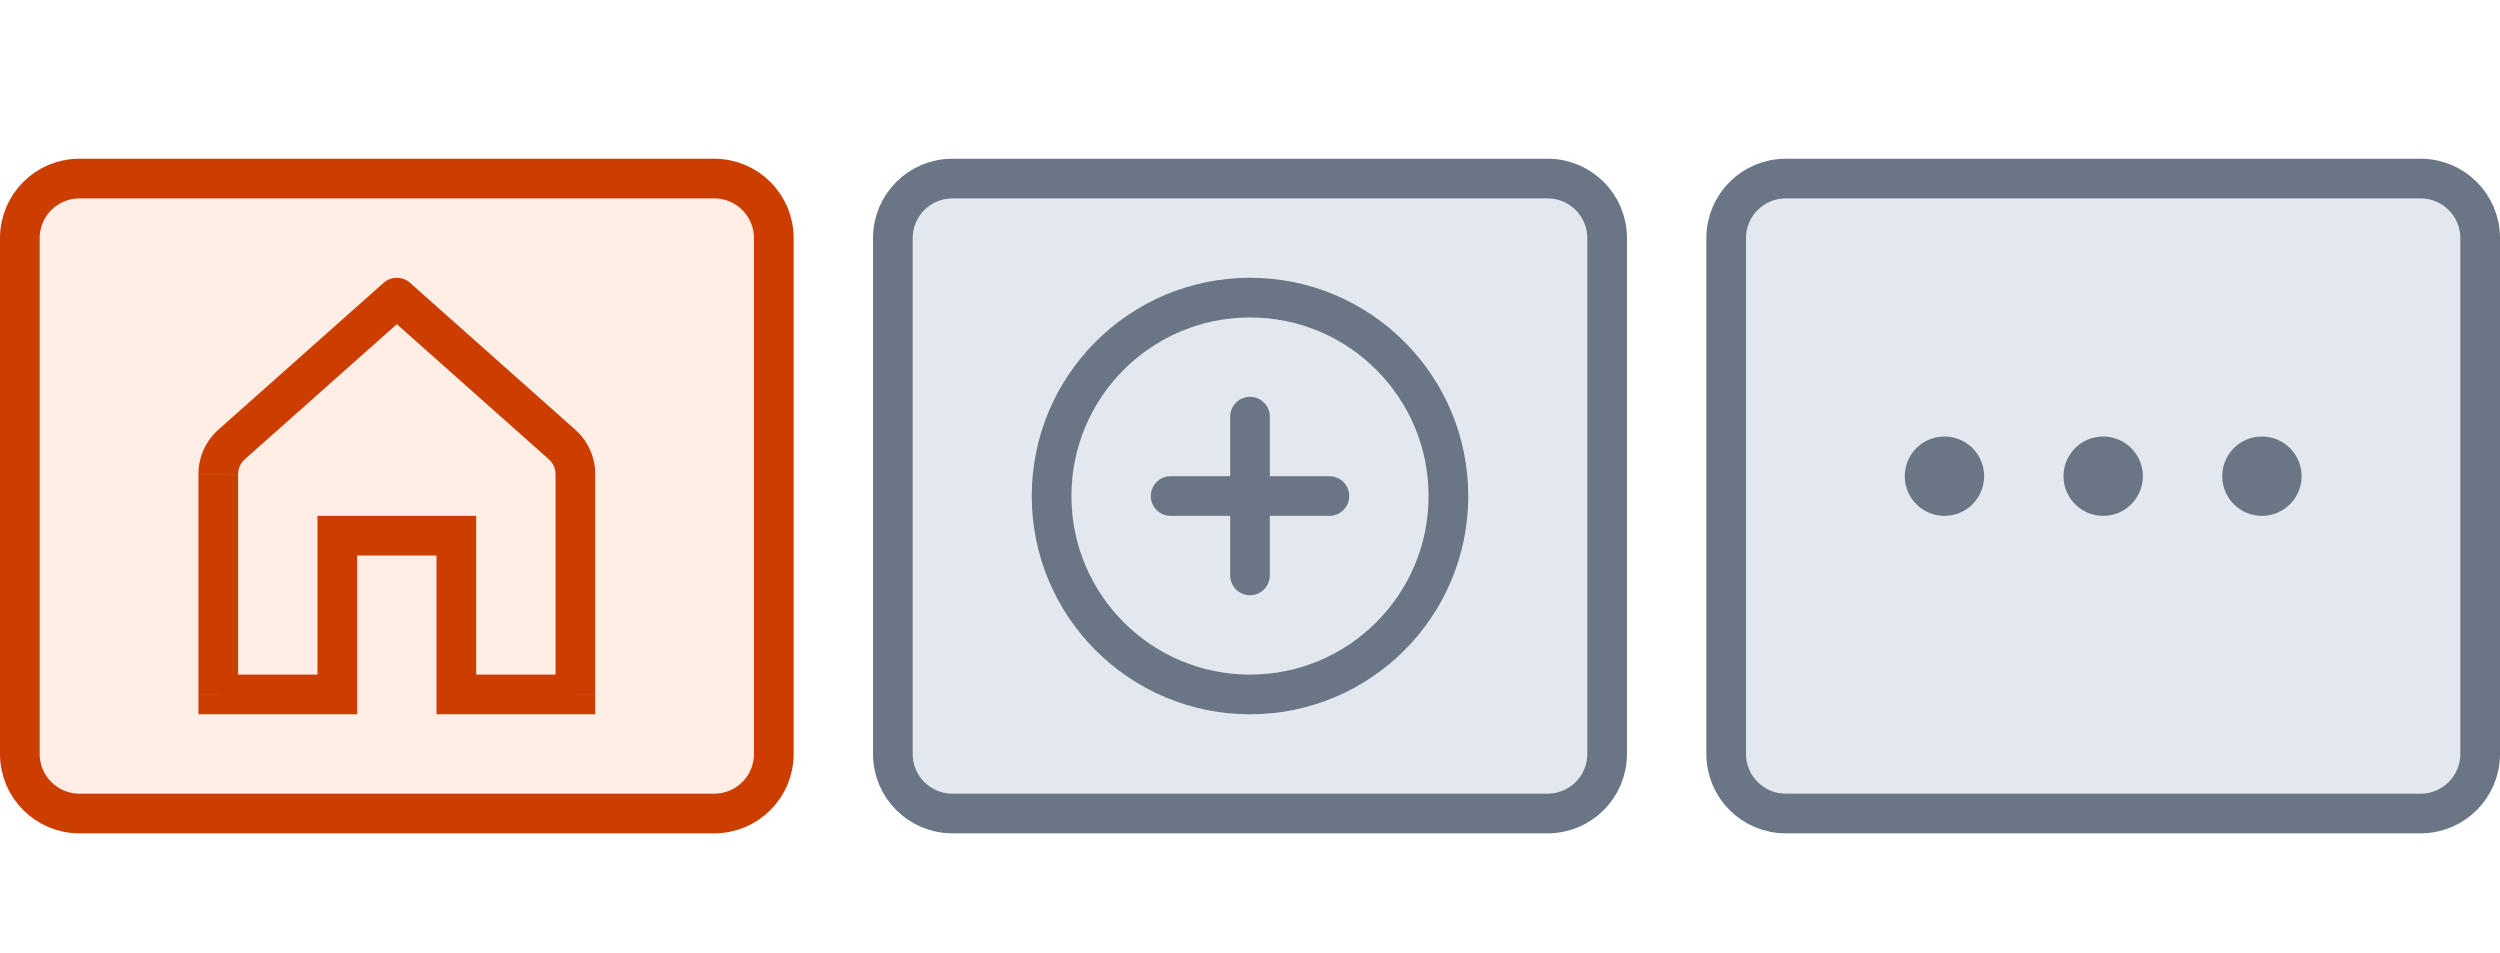
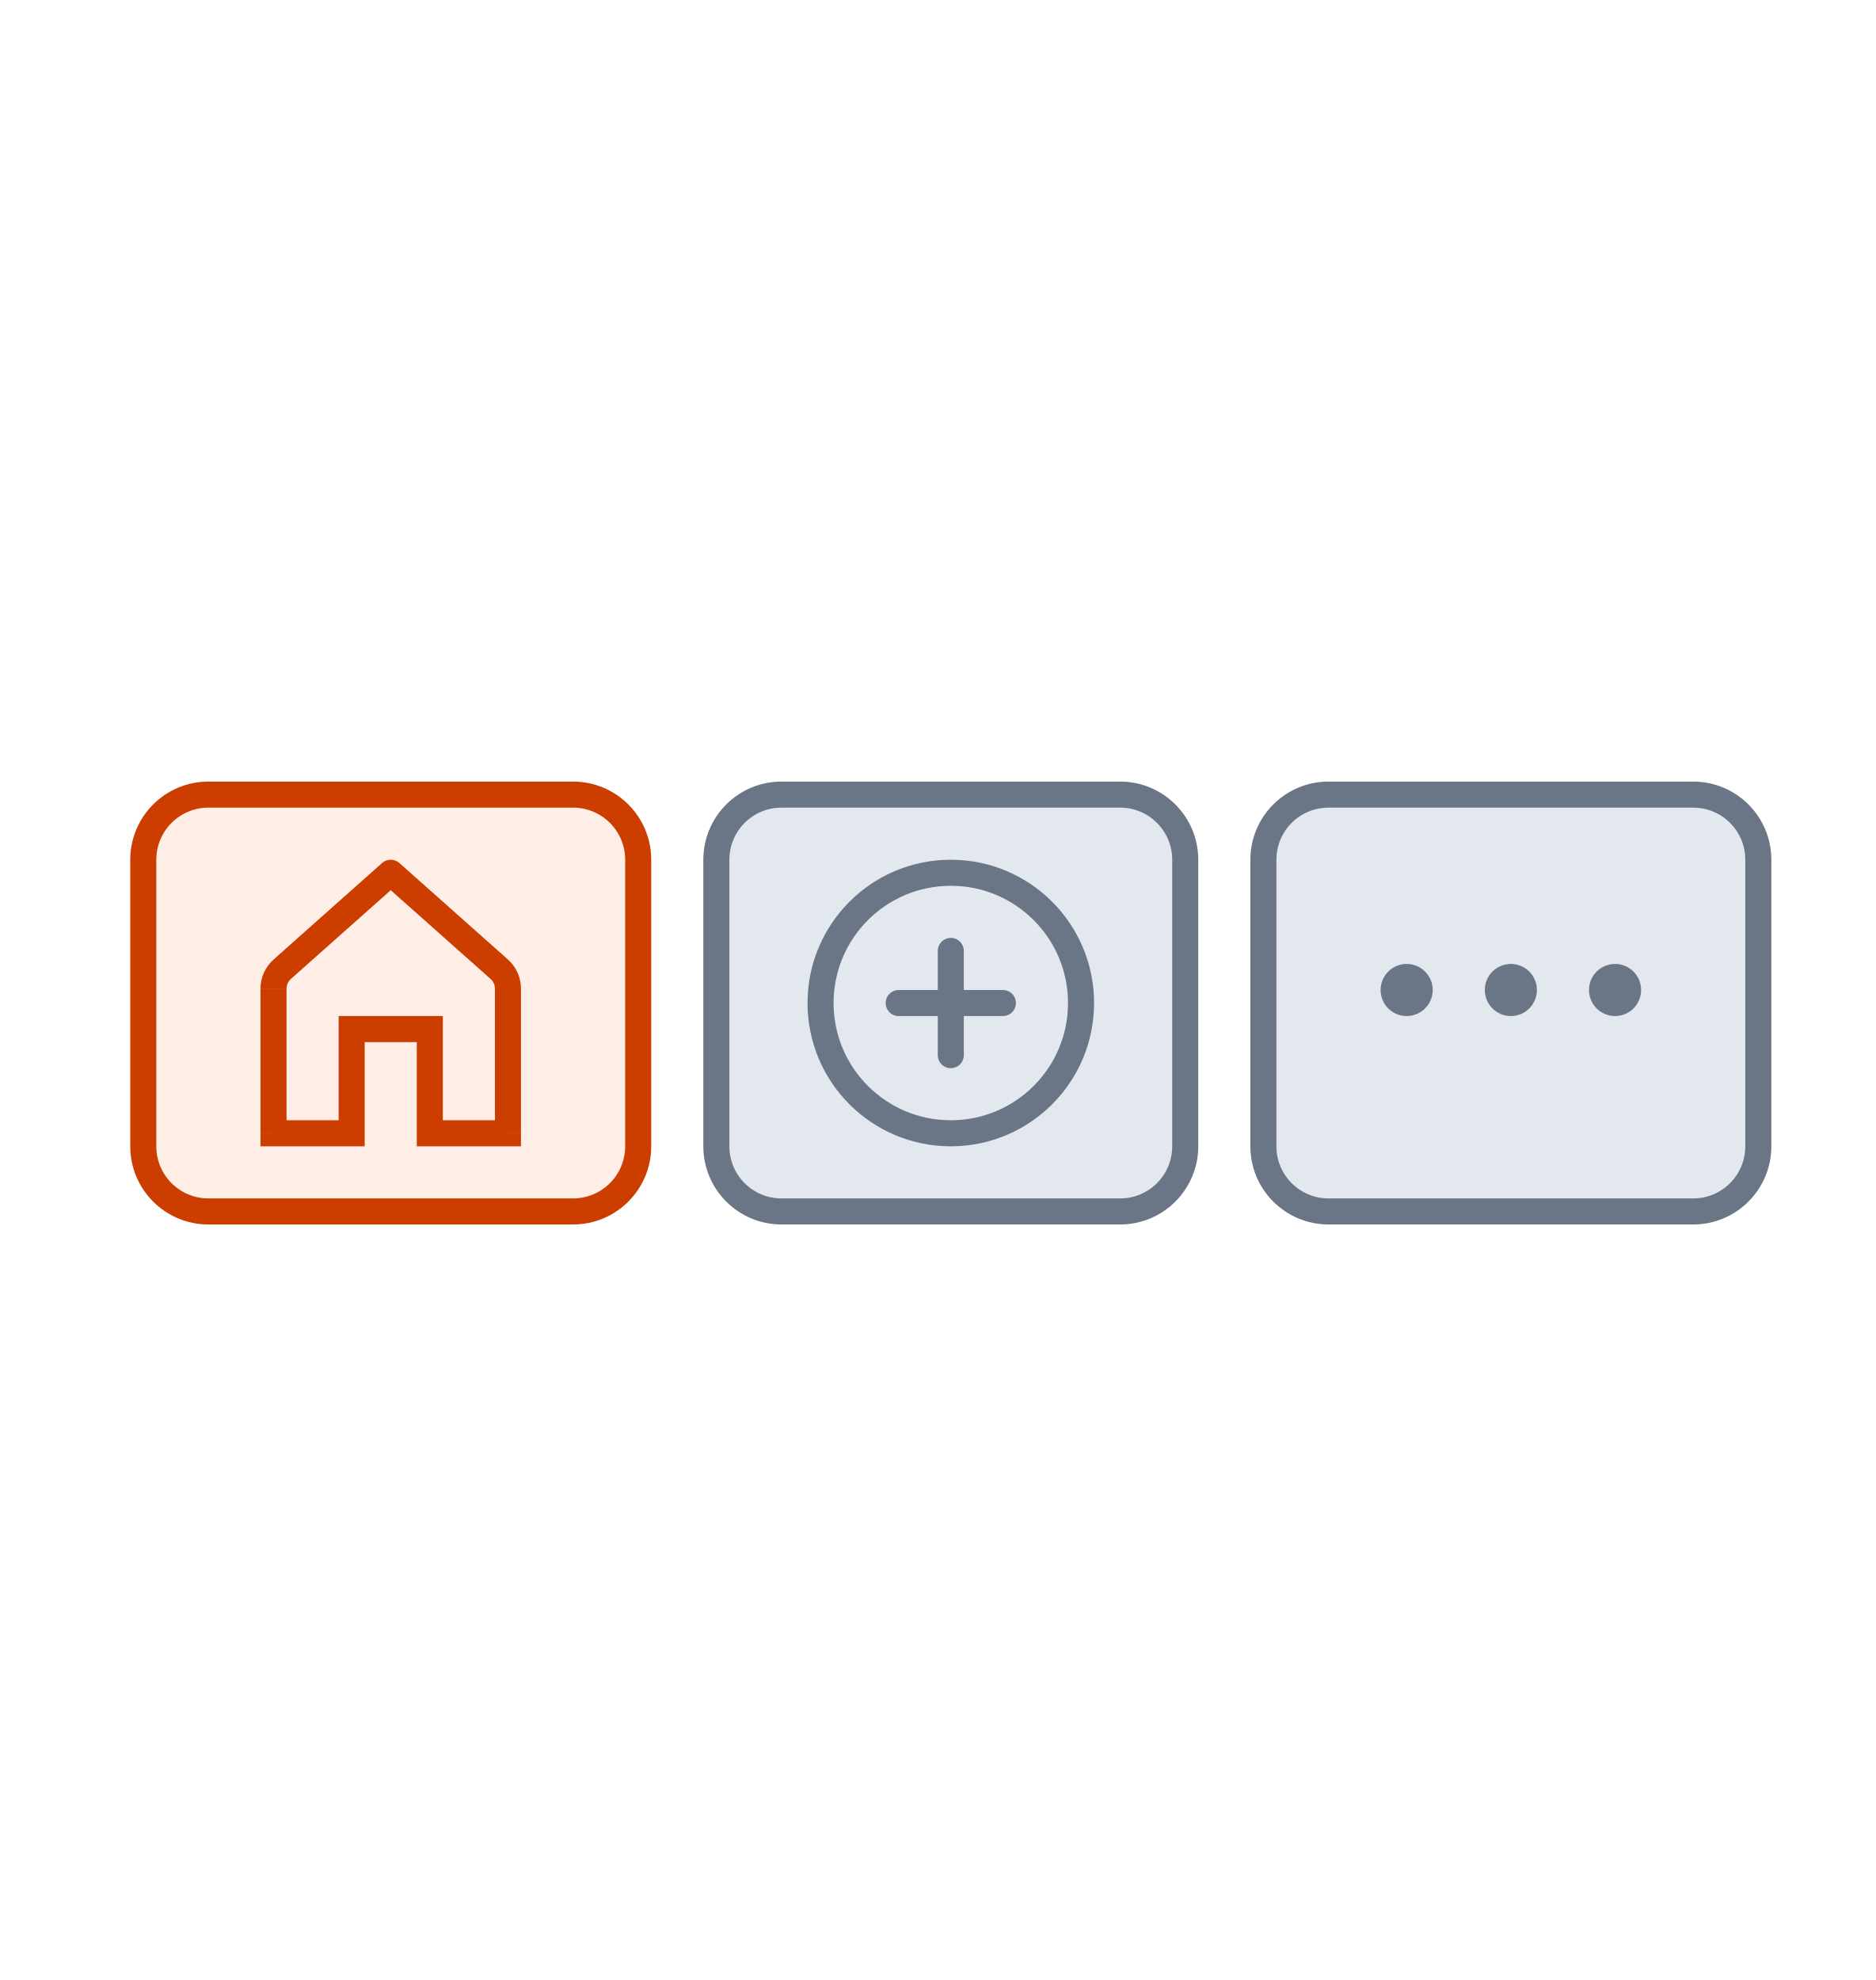
- <svg xmlns="http://www.w3.org/2000/svg" width="63" height="24" fill="none">
-   <rect width="19" height="16" x=".5" y="4.5" fill="#FFEEE5" rx="1.5" />
-   <rect width="19" height="16" x=".5" y="4.5" stroke="#CC3D00" rx="1.5" />
-   <path fill="#CC3D00" d="M14.5 17.5v.5h.5v-.5h-.5Zm-9 0H5v.5h.5v-.5Zm4.5-10 .332-.374a.5.5 0 0 0-.664 0L10 7.5Zm-1.5 10v.5H9v-.5h-.5Zm0-4V13H8v.5h.5Zm3 0h.5V13h-.5v.5Zm0 4H11v.5h.5v-.5Zm2.664-6.299.332-.373-.332.373Zm-8.328 0-.333-.373.333.373ZM6 17.5v-5.551H5v5.55h1Zm8-5.551V17.499h1V11.948h-1Zm-7.832-.374 4.164-3.701-.664-.748-4.165 3.702.665.747Zm3.5-3.701 4.164 3.701.664-.747-4.164-3.702-.664.748ZM8.5 17h-3v1h3v-1Zm.5.5v-4H8v4h1ZM8.5 14H11.5v-1H8.5v1Zm6 3h-3v1h3v-1ZM11 13.5v4h1v-4h-1Zm4-1.551a1.5 1.5 0 0 0-.504-1.121l-.664.747a.5.5 0 0 1 .168.374h1Zm-9 0a.5.5 0 0 1 .168-.374l-.665-.747A1.5 1.5 0 0 0 5 11.948h1Z" />
-   <rect width="18" height="16" x="22.5" y="4.5" fill="#E3E8EF" rx="1.5" />
-   <rect width="18" height="16" x="22.5" y="4.5" stroke="#6A7585" rx="1.5" />
-   <circle cx="31.5" cy="12.5" r="5" stroke="#6A7585" />
-   <path stroke="#6A7585" stroke-linecap="round" d="M29.5 12.5h4M31.5 14.5v-4" />
-   <rect width="19" height="16" x="43.5" y="4.5" fill="#E3E8EF" rx="1.5" />
-   <rect width="19" height="16" x="43.5" y="4.5" stroke="#6A7585" rx="1.5" />
-   <circle cx="53" cy="12" r=".5" stroke="#6A7585" stroke-linejoin="round" />
-   <circle cx="57" cy="12" r=".5" stroke="#6A7585" stroke-linejoin="round" />
-   <circle cx="49" cy="12" r=".5" stroke="#6A7585" stroke-linejoin="round" />
+ <svg xmlns="http://www.w3.org/2000/svg" width="72" height="76" fill="none">
+   <rect width="19" height="16" x="5.5" y="30.5" fill="#FFEEE5" rx="2.5" />
+   <rect width="19" height="16" x="5.5" y="30.5" stroke="#CC3D00" rx="2.5" />
+   <path fill="#CC3D00" d="M19.5 43.5v.5h.5v-.5h-.5Zm-9 0H10v.5h.5v-.5Zm4.5-10 .332-.374a.5.5 0 0 0-.664 0L15 33.5Zm-1.5 10v.5h.5v-.5h-.5Zm0-4V39H13v.5h.5Zm3 0h.5V39h-.5v.5Zm0 4H16v.5h.5v-.5Zm2.664-6.298.332-.374-.332.373Zm-8.328 0-.332-.374.332.373ZM11 43.5v-5.551h-1v5.55h1Zm8-5.551V43.499h1V37.948h-1Zm-7.832-.374 4.164-3.701-.664-.748-4.164 3.702.664.747Zm3.5-3.701 4.164 3.701.665-.747-4.165-3.702-.664.748ZM13.5 43h-3v1h3v-1Zm.5.5v-4h-1v4h1Zm-.5-3.5H16.5v-1H13.5v1Zm6 3h-3v1h3v-1ZM16 39.5v4h1v-4h-1Zm4-1.551a1.5 1.5 0 0 0-.503-1.121l-.665.747a.5.5 0 0 1 .168.374h1Zm-9 0a.5.5 0 0 1 .168-.374l-.664-.747a1.5 1.5 0 0 0-.504 1.12h1Z" />
+   <rect width="18" height="16" x="27.5" y="30.5" fill="#E3E8EF" rx="2.5" />
+   <rect width="18" height="16" x="27.5" y="30.5" stroke="#6A7585" rx="2.5" />
+   <circle cx="36.5" cy="38.5" r="5" stroke="#6A7585" />
+   <path stroke="#6A7585" stroke-linecap="round" d="M34.5 38.5h4M36.5 40.5v-4" />
+   <rect width="19" height="16" x="48.5" y="30.5" fill="#E3E8EF" rx="2.5" />
+   <rect width="19" height="16" x="48.5" y="30.5" stroke="#6A7585" rx="2.5" />
+   <circle cx="58" cy="38" r=".5" stroke="#6A7585" stroke-linejoin="round" />
+   <circle cx="62" cy="38" r=".5" stroke="#6A7585" stroke-linejoin="round" />
+   <circle cx="54" cy="38" r=".5" stroke="#6A7585" stroke-linejoin="round" />
</svg>
